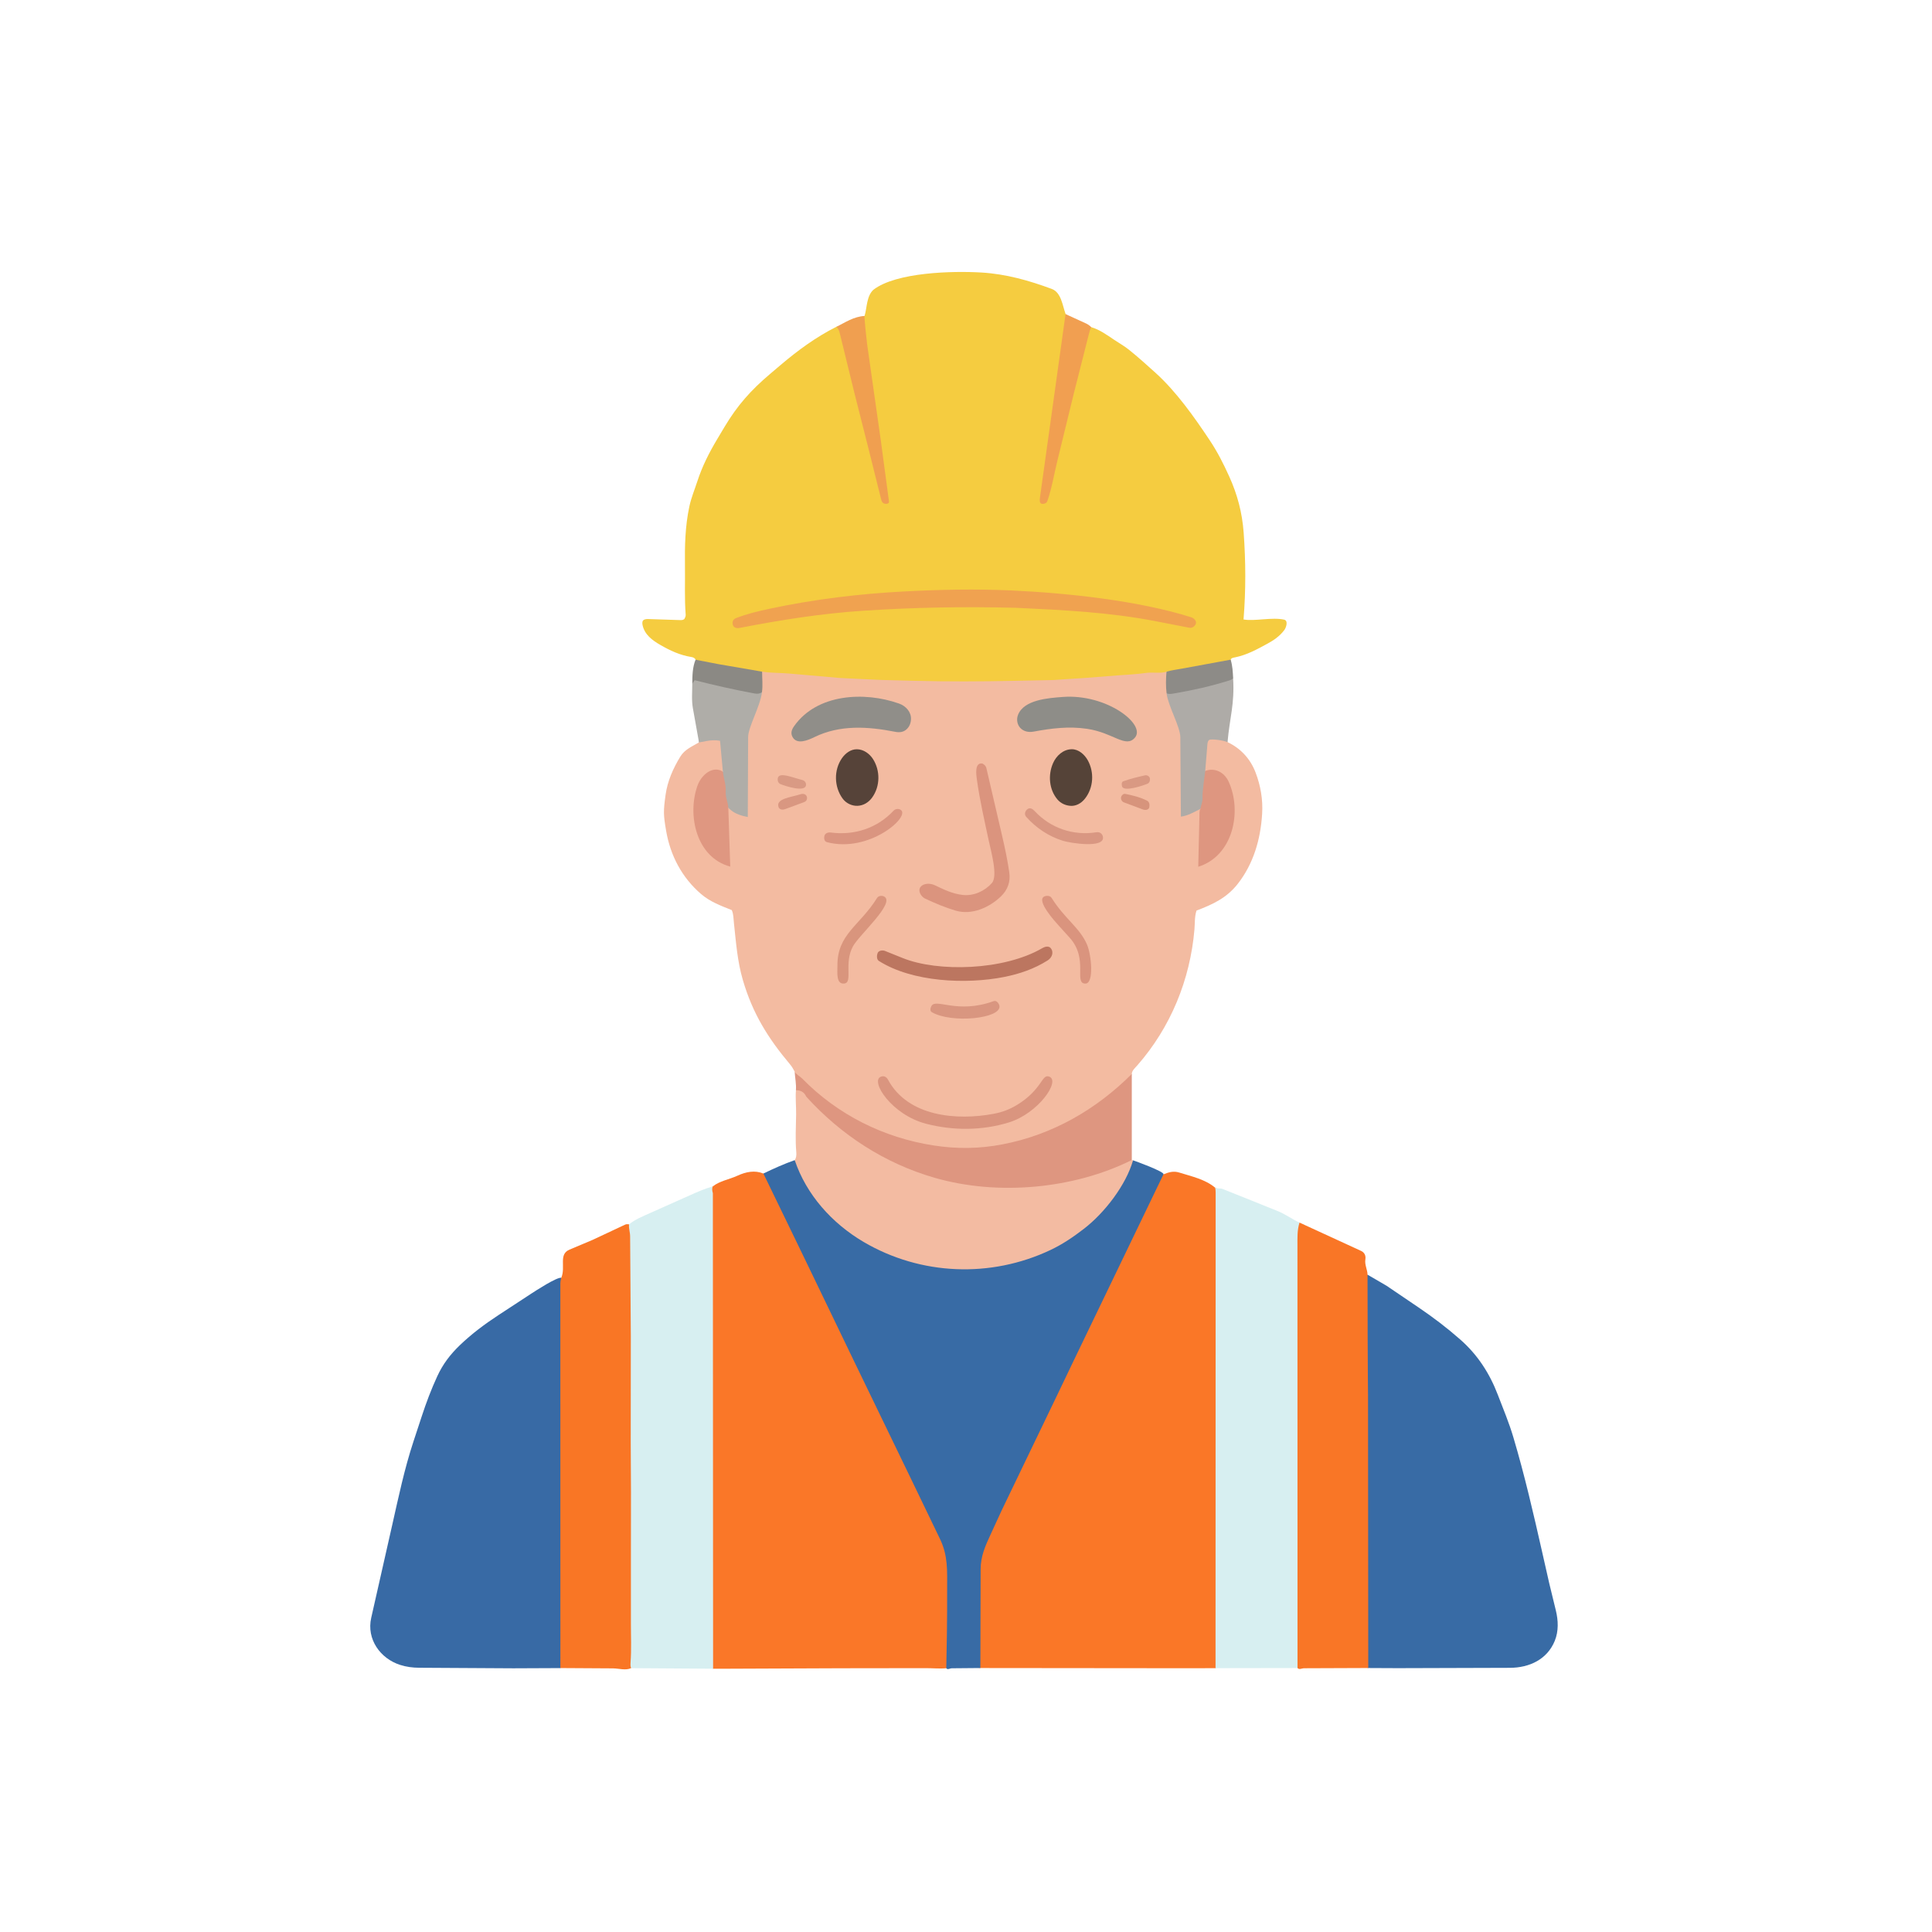
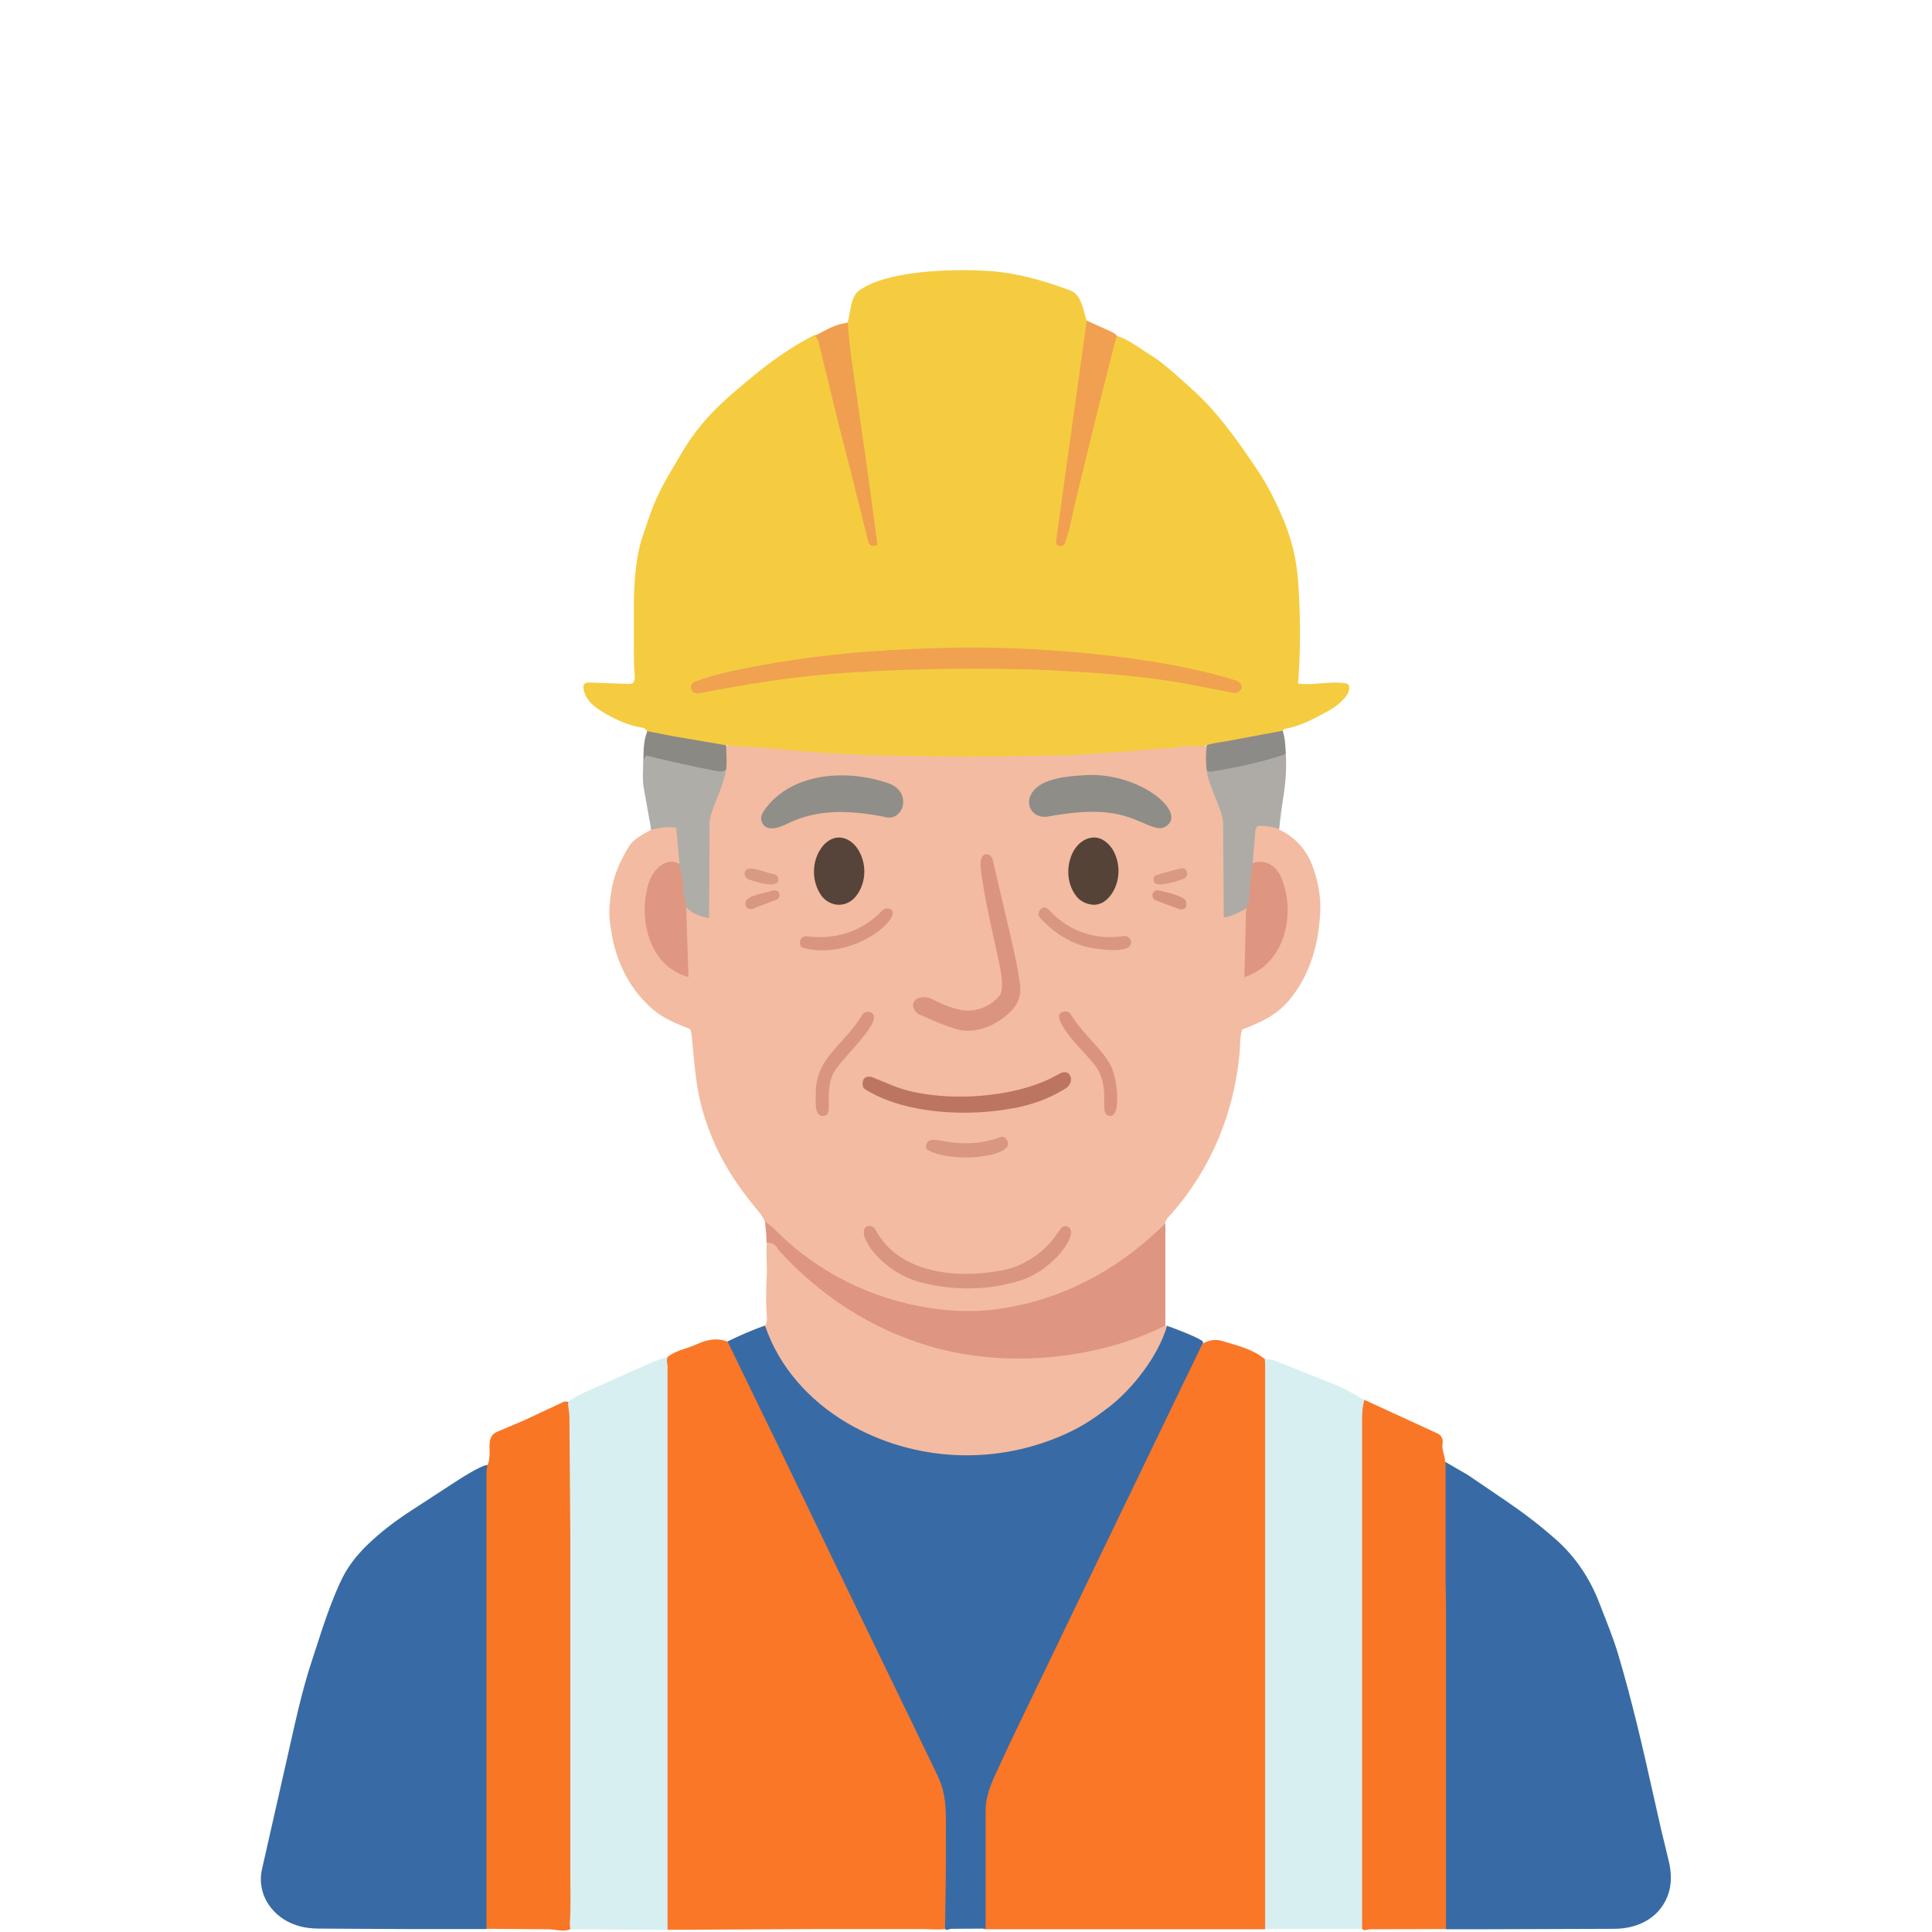
- <svg xmlns="http://www.w3.org/2000/svg" id="Layer_1" data-name="Layer 1" viewBox="0 0 850.32 850.32">
+ <svg xmlns="http://www.w3.org/2000/svg" id="Layer_1" version="1.1" viewBox="0 0 850.3 850.3">
  <defs>
    <style>
-       .cls-1 {
+       .st0 {
        fill: #fa7728;
      }

-       .cls-2 {
+       .st1 {
        fill: #fa7727;
      }

-       .cls-3 {
+       .st2 {
        fill: #554338;
      }

-       .cls-4 {
+       .st3 {
        fill: #564339;
      }

-       .cls-5 {
+       .st4 {
        fill: #f97626;
      }

-       .cls-6 {
+       .st5 {
        fill: #908e89;
      }

-       .cls-7 {
+       .st6 {
        fill: #db947e;
      }

-       .cls-8 {
+       .st7 {
        fill: #f97625;
      }

-       .cls-9 {
+       .st8 {
        fill: #f5cc40;
      }

-       .cls-10 {
+       .st9 {
        fill: #d99983;
      }

-       .cls-11 {
+       .st10 {
        fill: #386ba5;
      }

-       .cls-12 {
+       .st11 {
        fill: #d99a84;
      }

-       .cls-13 {
+       .st12 {
        fill: #d99782;
      }

-       .cls-14 {
+       .st13 {
        fill: #aeaba7;
      }

-       .cls-15 {
+       .st14 {
        fill: #da957f;
      }

-       .cls-16 {
+       .st15 {
        fill: #386aa5;
      }

-       .cls-17 {
+       .st16 {
        fill: #f3bba2;
      }

-       .cls-18 {
+       .st17 {
        fill: #df9781;
      }

-       .cls-19 {
+       .st18 {
        fill: #bc7660;
      }

-       .cls-20 {
+       .st19 {
        fill: #f19f51;
      }

-       .cls-21 {
+       .st20 {
        fill: #d9957d;
      }

-       .cls-22 {
+       .st21 {
        fill: #8d8b87;
      }

-       .cls-23 {
+       .st22 {
        fill: #da947e;
      }

-       .cls-24 {
+       .st23 {
        fill: #f0a250;
      }

-       .cls-25 {
+       .st24 {
        fill: #afada8;
      }

-       .cls-26 {
+       .st25 {
        fill: #d99781;
      }

-       .cls-27 {
+       .st26 {
        fill: #de9680;
      }

-       .cls-28 {
+       .st27 {
        fill: #8b8984;
      }

-       .cls-29 {
+       .st28 {
        fill: #8e8d88;
      }

-       .cls-30 {
+       .st29 {
        fill: #d99680;
      }

-       .cls-31 {
+       .st30 {
        fill: #f09f50;
      }

-       .cls-32 {
+       .st31 {
        fill: #d7947c;
      }

-       .cls-33 {
+       .st32 {
        fill: #da9580;
      }

-       .cls-34 {
+       .st33 {
        fill: #d7eff1;
      }

-       .cls-35 {
+       .st34 {
        fill: #f3bba1;
      }
    </style>
  </defs>
-   <path class="cls-35" d="M513.4,295.65c1.23,2.57,1.18,6.91.05,9.52l1.06.56c2.04,5.87,4,11.76,5.88,17.67l.32,34.75c2.25-.49,4.38-1.36,6.39-2.59l1.2.47.65,1.06-.56,22.75c12.83-4.57,16.24-20.13,12.72-32.28-1.39-4.79-4.26-8.84-9.7-7.58l-.93-.7c-.36-.13-.91-.33-.91-.62,0-2.06.78-12.52,1.7-13.44,1.14-1.14,4.2-.74,5.78-.42,1.9.04,2.98.66,3.25,1.84,5.68,2.7,9.99,7.25,12.32,13.38,2.21,5.81,3.26,11.9,2.88,18.12-.68,11.27-3.81,22.04-10.76,30.9-4.89,6.22-10.99,9.01-18.13,11.73-.9,2.82-.66,5.44-.91,8.37-1.9,22.12-10.48,43-25.07,59.68-1.04,1.19-2.49,2.41-2.49,3.83-.13.48-.28.95-.5,1.39s-.42.85-.73,1.15c-19.06,18.55-45.75,31.14-72.59,30.98-27.79-.16-54.3-12.63-73.53-32.12l-1.03-2.37c-.63-1.14-1.05-2.04-2.05-3.23-9.72-11.57-16.44-22.36-20.77-37.14-2.4-8.19-2.99-16.5-3.91-24.91-.22-2.04-.15-4.02-.96-5.84-4.82-1.93-9.55-3.67-13.52-7.08-8.41-7.24-13.5-16.9-15.37-27.81-1.22-7.1-1.24-8.66-.24-15.87.84-6.04,3.33-11.63,6.47-16.78,1.97-3.23,5.29-4.51,8.27-6.3-.12-.37-.14-.93.11-1,2.18-.56,8.03-1.57,9.65-.35.61.46,1.6,11.76,1.63,13.44l-.89.78-.97.55c-5.16-2.06-8.92,3.55-9.97,8.04-2.88,12.21.09,27.21,13.16,31.78l-.78-23.82.94-.61.98-.43c1.78,1.61,4.54,3.21,6.65,2.97l.22-34.72c1.86-5.87,3.8-11.74,5.81-17.6l1.16-1.12-.84-1.21-.05-6.69.94-1.16,1.37-.77c55.58,5.03,112.96,6.02,168.71.27,2.34.09,4.67.02,6.97-.21l.94.75Z" />
-   <path class="cls-9" d="M468.98,138.24l.87.71c-3.96,27.34-7.67,54.63-11.12,81.85,1.4,0,2.22-1.39,2.44-4.16,5.61-24.37,11.61-48.52,17.97-72.45l1.17-.19c3.7,1.09,6.85,3.41,10.17,5.63,2.13,1.43,4.3,2.62,6.35,4.26,4.09,3.28,7.88,6.7,11.79,10.24,9.06,8.2,16.94,19.33,23.76,29.57,3.45,5.17,6.05,10.33,8.61,15.96,3.63,7.99,5.74,16.02,6.38,24.81.92,12.72.99,25.16-.06,38.17,4.8.89,12.56-1.1,17.86.08,1.91.43.91,3.48.11,4.55-2.04,2.73-4.58,4.47-7.52,6.07-4.51,2.45-8.97,4.92-14.1,5.96-.93.19-1.73.25-2.02,1.05.07.37.08.95-.14,1-8.56,1.89-18.2,3.63-26.91,4.97l-1.18-.67c-2.81.86-6.02.1-9.05.53-4.22.61-8.2.74-12.36,1.07l-15,1.17-6.69.43-6.74.45-17.06.35c-14.76.31-29.36.37-44.11-.01l-14.21-.37-10.56-.48-8.14-.41-22.05-1.93c-4.09-.36-8.33-.22-12.02-.85l-.15.62c-9.51-1.19-19.06-2.79-28.65-4.81l-.48-1.07c-.24-.63-.93-1.03-1.83-1.17-5.1-.81-9.41-2.85-13.77-5.37-3.49-2.02-6.77-4.45-7.7-8.54-.17-.74-.25-1.62.2-2.19.31-.38,1.19-.64,1.99-.62l14.42.47c.79.03,1.59-.12,1.87-.69.16-.34.51-.99.47-1.63-.56-7.2-.22-14.1-.32-21.28-.12-8.92.06-17.72,1.95-26.48.82-3.83,2.29-7.29,3.48-10.95,2.15-6.63,5.16-12.57,8.72-18.54l3.24-5.43c5.68-9.51,11.56-16.12,20.01-23.29l4.69-3.98c7.71-6.54,15.71-12.38,24.54-16.81,1.16-.49,1.93.2,2.32,2.08,6.02,25.04,12.32,49.94,18.9,74.7l1.01.11-9.73-70.02c-.44-3.67-.81-7.33-1.05-11.02-.02-.3.56-.53.97-.65,1.09-3.56.82-8.65,3.86-11.49,10.12-7.8,34.99-8.35,47.55-7.61,10.78.63,20.99,3.52,30.96,7.22,4.18,1.55,4.7,7.18,6.1,11.04Z" />
-   <path class="cls-2" d="M534.7,522.61l1.22.83c.08,69.99.09,140.04.03,210.16l-.96.6-11.55.03-91.96-.09c-.38,0-.95-.1-.96-.33-.3-15.86-.1-32.17.61-48.02,2.41-7.41,5.36-14.54,8.84-21.4l70.97-147.42,1.12-.11c2.25-.91,4.37-1.59,6.9-.81,5.54,1.72,11.41,2.99,15.74,6.58Z" />
-   <path class="cls-1" d="M335.98,516.5l1.06-.02,78.61,162.92c1.65,4.21,2.07,8.69,2.17,13.17.28,13.09.5,28-.37,40.96l-.97.69c-2.93.3-5.89-.04-9.1-.03l-36.92.05-49.41.2c-2.63.01-4.85.02-7.2,0l-.96-.46c.13-70.34,0-140.6-.39-210.8.31-.43.71-.76,1.2-1.01,3.08-2.44,7.19-3.03,10.9-4.73s7.58-2.5,11.39-.94Z" />
-   <path class="cls-11" d="M498.68,510.69c.6.15,14,5.03,13.39,6.15l-39.27,81.5-7.88,16.45-24.07,49.99-4.86,10.56c-2.32,5.03-4.37,9.57-4.39,15.26l-.12,43.54-12.53.11c-.93,0-1.83.8-2.47-.02l.28-15.1c.12-6.61.09-13.06.1-19.69,0-8.02.44-14.66-3.13-22.07l-12.95-26.86-25.31-52.29-20.9-43.37-5.02-10.37-13.56-27.97c4.5-2.2,9.06-4.23,13.78-5.91l1.55,1.51c24.94,60.83,122.12,60.58,146.06-.42l1.31-.99Z" />
-   <path class="cls-16" d="M247.03,562.36l.77.81c-.29,56.73-.36,113.52-.22,170.4l-.96.6-20.65.09-41.44-.24c-2.97-.02-5.67-.37-8.44-1.26-8.69-2.79-14.84-11.29-12.71-20.71l9.25-40.89c2.82-12.47,5.34-24.57,9.33-36.69l3.65-11.09c2-6.09,4.16-11.84,6.84-17.65,2.46-5.35,5.71-9.61,9.96-13.69,5.24-5.03,10.89-9.24,16.99-13.24l14.2-9.3c2.31-1.51,11.46-7.45,13.44-7.13Z" />
-   <path class="cls-11" d="M602.19,734.15l-.96-.34s-.1-57.36-.31-172.09l.96-.71,8.39,4.89,14,9.49c6.55,4.44,12.49,8.95,18.45,14.19,7.61,6.68,12.93,14.91,16.53,24.36,2.41,6.3,4.88,12.11,6.83,18.69,4.97,16.73,8.81,33.43,12.66,50.45l3.13,13.82,2.9,11.91c1.07,4.41,1.26,9.1-.48,13.37-3.3,8.1-11.09,11.85-19.76,11.87l-49.3.15-13.03-.06Z" />
-   <path class="cls-34" d="M313.7,522.17c-.36.89-.32,1.69.05,3.01l.1,209.26-36.1-.24c-1.01-.05-1.33-.52-1.24-1.48.36-63.08.24-125.48-.15-188.51l-.51-4.74,1-.58c2.64-2.21,6.04-3.55,9.4-5.06l17.17-7.66c3.5-1.56,6.81-3.03,10.26-4Z" />
-   <path class="cls-34" d="M571.94,538.1c.65,1.03.71,2.33.19,3.92-.17,63.74-.21,127.58-.12,191.52l-.96.6-36.06.06.05-209.11c0-1.22-.04-1.78-.34-2.48.88.73,2.29.23,3.44.69l23.95,9.61c3.66,1.47,6.58,3.68,9.85,5.19Z" />
-   <path class="cls-5" d="M601.88,561.02l.05,20.99c0,1.7-.01,3.13,0,4.86l.1,19.16c.01,2.94.07,5.3.07,8.31l.1,119.79-28.22.11c-1.11,0-2.15.79-2.91-.12l-.03-185.5c0-3.93-.15-7.2.91-10.53l27.13,12.48c1.45.67,2.12,2.08,1.86,3.66-.4,2.47.93,4.63.94,6.78Z" />
-   <path class="cls-8" d="M276.87,538.89c-.22,1.69.45,3.37.46,5.29l.31,43.98-.04,46.88.11,21.42-.03,32.21v25.57c-.02,5.91.28,11.57-.16,17.54-.07.9-.04,1.8.25,2.4-2.43,1.14-5.27.13-8.09.11l-23.04-.14-.02-169.2c0-.98.26-2.06.43-2.61,2.01-4.77-1.33-10.27,3.6-12.35l10.14-4.27,14.38-6.75c.61-.29,1.25-.12,1.71-.1Z" />
-   <path class="cls-17" d="M498.12,510.55l.56.14c-3.11,10.9-12.51,23.12-21.63,30.14-4.72,3.63-9.27,6.74-14.66,9.3-26.31,12.48-57.22,11.22-82.29-3.52-13.97-8.21-25.25-20.87-30.33-36.02.63-.83.81-2.1.7-3.38-.5-5.68-.15-11.11-.08-16.78.04-3.72-.35-7.17-.08-10.62.51-1.22,1.67-1.21,3.49.03,34.18,41.23,93.06,53.26,141.58,30.96l2.75-.26Z" />
-   <path class="cls-27" d="M498.13,472.68v37.88c-25.58,12.75-58.94,15.83-86.72,7.83-21.99-6.33-41.28-18.85-56.57-35.75-.89-2.08-2.61-2.79-4.54-2.82.21-2.68-.39-5.44-.54-8.11.64,1.16,2.27,1.93,3.33,3.01,15.59,15.91,35.8,26.02,57.81,29.42,10.35,1.6,20.11,1.48,30.42-.5,21.98-4.23,41.21-15.38,56.81-30.96Z" />
-   <path class="cls-25" d="M335.36,304.67c-.88,6.59-6.07,15.25-6.09,19.78l-.15,35.15c-2.69-.53-5.4-1.36-7.29-2.94l-1.29-1.08-1-.53c-.79-4.8-1.53-9.63-2.23-14.49l.85-.93-1.25-13.58c-1.89-.37-3.91-.28-5.81.07l-3.45.64-2.69-15.02c-.65-3.66-.26-7.3-.27-10.81.14-.91.44-1.69.9-2.35l20.5,4.51c3.25.62,6.34,1.15,9.26,1.59Z" />
-   <path class="cls-14" d="M540.28,326.66c-1.98-.94-7.24-1.51-8.08-1.02-.42.25-.71,1.02-.78,1.78l-.97,11.87c.23.01.45.05.63.15.72.41-1.41,14.52-1.75,16.28l-1.05.32c-2.66,1.31-5.35,2.97-8.54,3.38l-.25-34.97c-.03-4.6-5.36-13.69-6.05-19.29.16-.38.42-.69.83-.74,9.08-1.19,18.6-3.18,27.39-6.24l1.06.29c.71,11.51-1.5,17.29-2.45,28.19Z" />
-   <path class="cls-20" d="M480.31,144c-.59,1.03-.87,2.24-1.21,3.59l-6.58,25.97-7.16,29.3c-1.48,6.05-2.4,11.92-4.41,17.71-.37,1.07-1.75,1.31-2.46,1.15-.95-.21-.95-1.45-.82-2.44l4.83-34.61,6.47-46.43,9.1,4.16c.89.41,1.69,1.05,2.23,1.61Z" />
-   <path class="cls-31" d="M380.5,139.07c-.16.52.86,10.42,1.15,12.49l6.02,42.33,3.6,26.87c.15,1.13-1.6,1.08-2.16.86-.44-.17-1-.68-1.2-1.48l-5.47-21.92-6.31-24.91-6.52-26.63c-.28-1.15-.75-2.26-1.52-2.81,3.89-1.95,7.71-4.57,12.41-4.8Z" />
-   <path class="cls-28" d="M335.42,295.61c.01,3.05.35,6.04-.06,9.06-.85.62-2.01.79-3.31.54-8.95-1.66-17.55-3.6-26.31-5.84l-1.04,1.55c0-3.55.09-7.26,1.43-10.56l9.97,1.93,19.31,3.32Z" />
-   <path class="cls-22" d="M541.64,290.35c.85,2.69.93,5.36,1.1,8.12-.4.55-1.02.79-1.84,1.05-7.8,2.46-15.57,4.2-23.65,5.59-1.4.24-2.66.55-3.8.05-.39-3.17-.32-6.32-.05-9.52,2.19-.67,4.38-.91,6.91-1.38l21.33-3.92Z" />
-   <path class="cls-6" d="M393.97,322.08c-12.01-2.36-24.26-3.14-35.49,2.32-2.91,1.42-7.81,3.53-9.71-.12-.85-1.63-.35-3.13.71-4.65,10.05-14.31,30.94-15.39,46.2-9.98,3.17,1.12,5.4,3.83,5.27,6.88-.08,1.93-.79,3.4-1.95,4.46-1.36,1.24-3.05,1.49-5.04,1.09Z" />
-   <path class="cls-29" d="M478.46,320.77c-8.1-1.2-15.74-.21-23.49,1.22-2.31.43-4.42-.04-5.9-1.6-1.31-1.38-1.85-3.67-1-5.8,2.62-6.59,13.17-7.37,19.77-7.85,19.32-1.41,36.63,12.11,31.68,17.9-4.1,4.8-9.44-2.14-21.06-3.87Z" />
-   <path class="cls-7" d="M407.22,395.53c-1.84-.86-3.44-3.49-2.03-5.21s4.36-1.61,6.22-.72c3.97,1.9,7.83,3.8,12.32,4.29,4.84.52,9.69-1.7,12.82-5.24,2.74-3.1-.38-13.98-1.38-18.67-1.92-9.02-3.94-17.73-5.22-26.87-.28-1.99-1.05-7.4,2.16-7.09.68.06,1.76.95,2.01,2.01l6.87,29.55c1.29,5.55,2.42,10.82,3.22,16.4.59,4.07-.67,7.65-3.69,10.56-5.01,4.82-12.72,8.36-19.88,6.26-4.71-1.39-8.98-3.21-13.42-5.28Z" />
-   <path class="cls-18" d="M318.17,339.62c.25,2.75,1.43,5.74,1.24,8.73-.18,2.72,1.06,4.86,1.14,7.22l.85,25.85c-15.06-4.07-18.96-22.72-14.46-35.53,1.73-4.92,6.75-9.08,11.23-6.28Z" />
-   <path class="cls-27" d="M528.29,356.05c.29-1.62,1.14-3.35.97-5.23-.18-1.99,1.12-10.46,1.2-11.52,4.12-1.54,8.38.47,10.34,4.82,5.95,13.16,1.86,32.62-13.42,37.36l.51-22.05c.03-1.27-.09-2.42.39-3.38Z" />
-   <path class="cls-15" d="M447.46,486.4c11.43-6.94,10.92-13.88,14.36-12.55,5.03,1.94-4.88,16.16-17.73,20.14-11.81,3.66-24.57,3.7-36.53.59-15.06-3.91-24.67-18.7-19.92-20.68,1.3-.54,2.49-.02,3.22,1.34,8.75,16.25,30.28,18.03,46.48,14.97,3.74-.71,6.92-1.88,10.12-3.82Z" />
-   <path class="cls-19" d="M441.94,429.99c-16.76,3.32-40.49,2.26-55.17-7.09-1.08-.69-.84-2.65-.51-3.44.46-1.09,2.09-1.4,3.28-.92l7.87,3.16c15.3,6.15,44.35,5.55,61.44-4.46,1.01-.59,2.65-1,3.51-.04,1.61,1.8.68,4.29-1.24,5.49-5.92,3.72-12.2,5.91-19.19,7.3Z" />
-   <path class="cls-4" d="M383.9,350.95c-1.72,2.42-4.11,3.63-6.52,3.71s-5.01-1.06-6.61-3.31c-3.67-5.14-3.83-12.46-.2-17.66,1.54-2.2,3.9-3.96,6.6-3.92,2.91.04,5.55,1.92,7.09,4.36,3.18,5.03,3.17,11.86-.36,16.82Z" />
-   <path class="cls-3" d="M477.55,351.46c-1.68,2.15-3.92,3.27-6.09,3.22s-4.52-.97-6.12-2.89c-3.61-4.35-4.15-10.67-1.88-15.88,1.44-3.3,4.49-6.12,8.27-6.15,3-.02,5.62,2.32,7.05,4.9,2.88,5.23,2.52,12.01-1.22,16.79Z" />
-   <path class="cls-21" d="M375.39,416.54c-4.05,7.42.07,15.8-3.73,16.32s-3.06-4.98-3.09-7.7c-.15-14.07,9.82-17.65,17.45-29.95.68-1.09,2.31-1.1,3.16-.61,4.96,2.87-10.97,16.76-13.8,21.94Z" />
-   <path class="cls-23" d="M478.48,415.88c1.84,4.31,3.13,17.04-.78,17.02-5.27-.02,1.53-10.86-6.92-20.2l-4.63-5.12c-1.63-1.8-10.26-11.21-6.55-13.01.94-.45,2.58-.45,3.25.63,5.78,9.28,12.38,13.01,15.64,20.67Z" />
-   <path class="cls-33" d="M396.59,356.56c3.84,3.21-14.28,18.9-32.57,14.11-1.33-.35-1.41-1.8-1.18-2.76.27-1.13,1.48-1.67,2.78-1.5,10.48,1.37,20.48-1.93,27.63-9.58.9-.96,2.43-1.03,3.34-.27Z" />
-   <path class="cls-13" d="M485.43,368.36c.87,5.14-14.31,2.72-17.63,1.69-6.29-1.96-11.84-5.7-16.14-10.54-1.04-1.17-.4-2.73.62-3.43s2.06-.23,3.12.91c6.94,7.48,16.95,10.93,27.1,9.31,1.61-.26,2.71.69,2.94,2.06Z" />
-   <path class="cls-30" d="M439.89,442.75c.8,5.6-21.12,7.78-29.76,2.74-1.06-.62-.53-2.09-.18-2.73,1.97-3.56,11.33,3.69,27.39-2.14,1.38-.5,2.42,1.25,2.55,2.13Z" />
-   <path class="cls-32" d="M504.82,352.37c1.2.6,1.18,2.07,1.01,2.95-.21,1.04-1.52,1.42-2.8.95l-8.31-3.1c-1-.37-1.41-1.32-1.35-2.11.05-.63.84-1.87,1.91-1.65,3.2.65,6.53,1.45,9.55,2.97Z" />
-   <path class="cls-26" d="M345.73,356.06c-1.57.58-2.73.17-3.09-.89-1.24-3.71,5.47-4.24,9.75-5.62,1.04-.34,2.09-.07,2.55.71.53.91.26,2.29-.92,2.72l-8.29,3.08Z" />
-   <path class="cls-12" d="M352.82,343.21c1.4.33,1.91,1.17,1.93,2.09.07,3.76-9.34.59-11.26-.2-1.15-.47-1.33-1.82-1.16-2.63.61-2.91,6.8-.12,10.48.74Z" />
-   <path class="cls-10" d="M505.09,344.91c-1.89.83-10.45,3.71-11.23,1.25-.2-.62-.41-1.97.57-2.32,3.11-1.11,6.22-1.86,9.46-2.58,1.09-.24,2,.46,2.2,1.24.18.73-.03,1.98-.99,2.41Z" />
-   <path class="cls-24" d="M446.75,267.5c-22.62-.57-44.33-.18-66.72,1.29-18.57,1.22-36.47,4.09-54.62,7.59-1.42.27-2.52-.28-2.84-1.26-.41-1.26-.04-2.53,1.34-3.06,4.93-1.91,9.74-3.06,15.02-4.18,19.59-4.16,39.03-6.52,59.06-7.57,15.87-.83,31.27-1.15,47.13-.44,24.39,1.1,56.09,4.47,79.19,11.82,1.22.39,2.22,1.54,2.08,2.53-.15,1.07-1.49,2.35-2.87,2.08l-14.77-2.87c-20.48-3.98-40.84-4.95-62-5.94Z" />
+   <path class="st34" d="M531,328.1c1.5,3.1,1.4,8.2,0,11.3l1.3.7c2.4,7,4.8,14,7,21l.4,41.3c2.7-.6,5.2-1.6,7.6-3.1l1.4.6.8,1.3-.7,27c15.2-5.4,19.3-23.9,15.1-38.3-1.7-5.7-5.1-10.5-11.5-9l-1.1-.8c-.4-.2-1.1-.4-1.1-.7,0-2.4.9-14.9,2-16,1.4-1.4,5-.9,6.9-.5,2.3,0,3.5.8,3.9,2.2,6.7,3.2,11.9,8.6,14.6,15.9,2.6,6.9,3.9,14.1,3.4,21.5-.8,13.4-4.5,26.2-12.8,36.7-5.8,7.4-13.1,10.7-21.5,13.9-1.1,3.4-.8,6.5-1.1,9.9-2.3,26.3-12.4,51.1-29.8,70.9-1.2,1.4-3,2.9-3,4.5-.2.6-.3,1.1-.6,1.7s-.5,1-.9,1.4c-22.6,22-54.3,37-86.2,36.8-33-.2-64.5-15-87.4-38.2l-1.2-2.8c-.7-1.4-1.2-2.4-2.4-3.8-11.5-13.7-19.5-26.6-24.7-44.1-2.9-9.7-3.6-19.6-4.6-29.6-.3-2.4-.2-4.8-1.1-6.9-5.7-2.3-11.3-4.4-16.1-8.4-10-8.6-16-20.1-18.3-33-1.4-8.4-1.5-10.3-.3-18.9,1-7.2,4-13.8,7.7-19.9,2.3-3.8,6.3-5.4,9.8-7.5-.1-.4-.2-1.1.1-1.2,2.6-.7,9.5-1.9,11.5-.4.7.5,1.9,14,1.9,16l-1.1.9-1.2.7c-6.1-2.4-10.6,4.2-11.8,9.6-3.4,14.5.1,32.3,15.6,37.8l-.9-28.3,1.1-.7,1.2-.5c2.1,1.9,5.4,3.8,7.9,3.5l.3-41.2c2.2-7,4.5-13.9,6.9-20.9l1.4-1.3-1-1.4v-7.9c0,0,1.1-1.4,1.1-1.4l1.6-.9c66,6,134.2,7.2,200.4.3,2.8.1,5.5,0,8.3-.2l1.1.9h0Z" />
+   <path class="st8" d="M478.3,141.1l1,.8c-4.7,32.5-9.1,64.9-13.2,97.2,1.7,0,2.6-1.7,2.9-4.9,6.7-29,13.8-57.6,21.3-86.1l1.4-.2c4.4,1.3,8.1,4.1,12.1,6.7,2.5,1.7,5.1,3.1,7.5,5.1,4.9,3.9,9.4,8,14,12.2,10.8,9.7,20.1,23,28.2,35.1,4.1,6.1,7.2,12.3,10.2,19,4.3,9.5,6.8,19,7.6,29.5,1.1,15.1,1.2,29.9,0,45.3,5.7,1.1,14.9-1.3,21.2,0,2.3.5,1.1,4.1.1,5.4-2.4,3.2-5.4,5.3-8.9,7.2-5.4,2.9-10.7,5.8-16.8,7.1-1.1.2-2.1.3-2.4,1.2,0,.4,0,1.1-.2,1.2-10.2,2.2-21.6,4.3-32,5.9l-1.4-.8c-3.3,1-7.2.1-10.8.6-5,.7-9.7.9-14.7,1.3l-17.8,1.4-7.9.5-8,.5-20.3.4c-17.5.4-34.9.4-52.4,0l-16.9-.4-12.5-.6-9.7-.5-26.2-2.3c-4.9-.4-9.9-.3-14.3-1l-.2.7c-11.3-1.4-22.6-3.3-34-5.7l-.6-1.3c-.3-.7-1.1-1.2-2.2-1.4-6.1-1-11.2-3.4-16.4-6.4-4.1-2.4-8-5.3-9.1-10.1-.2-.9-.3-1.9.2-2.6.4-.5,1.4-.8,2.4-.7l17.1.6c.9,0,1.9-.1,2.2-.8.2-.4.6-1.2.6-1.9-.7-8.6-.3-16.8-.4-25.3-.1-10.6,0-21.1,2.3-31.5,1-4.5,2.7-8.7,4.1-13,2.6-7.9,6.1-14.9,10.4-22l3.8-6.5c6.7-11.3,13.7-19.1,23.8-27.7l5.6-4.7c9.2-7.8,18.7-14.7,29.2-20,1.4-.6,2.3.2,2.8,2.5,7.2,29.7,14.6,59.3,22.5,88.7h1.2c0,.1-11.6-83.1-11.6-83.1-.5-4.4-1-8.7-1.2-13.1,0-.4.7-.6,1.2-.8,1.3-4.2,1-10.3,4.6-13.6,12-9.3,41.6-9.9,56.5-9,12.8.7,24.9,4.2,36.8,8.6,5,1.8,5.6,8.5,7.2,13.1h0Z" />
+   <path class="st1" d="M556.3,597.7l1.4,1c0,83.1.1,166.4,0,249.7l-1.1.7h-13.7s-109.2,0-109.2,0c-.5,0-1.1-.1-1.1-.4-.4-18.8-.1-38.2.7-57,2.9-8.8,6.4-17.3,10.5-25.4l84.3-175.1h1.3c2.7-1.2,5.2-2,8.2-1.1,6.6,2,13.6,3.6,18.7,7.8h0Z" />
+   <path class="st0" d="M320.3,590.4h1.3s93.4,193.5,93.4,193.5c2,5,2.5,10.3,2.6,15.6.3,15.6.6,33.3-.4,48.7l-1.2.8c-3.5.4-7,0-10.8,0h-43.9c0,0-58.7.3-58.7.3-3.1,0-5.8,0-8.6,0l-1.1-.5c.2-83.6,0-167-.5-250.4.4-.5.8-.9,1.4-1.2,3.7-2.9,8.5-3.6,12.9-5.6s9-3,13.5-1.1h0Z" />
+   <path class="st10" d="M513.6,583.5c.7.2,16.6,6,15.9,7.3l-46.7,96.8-9.4,19.5-28.6,59.4-5.8,12.5c-2.8,6-5.2,11.4-5.2,18.1v51.7c-.1,0-15,.1-15,.1-1.1,0-2.2,1-2.9,0l.3-17.9c.1-7.9.1-15.5.1-23.4,0-9.5.5-17.4-3.7-26.2l-15.4-31.9-30.1-62.1-24.8-51.5-6-12.3-16.1-33.2c5.3-2.6,10.8-5,16.4-7l1.8,1.8c29.6,72.3,145.1,72,173.5-.5l1.6-1.2h0Z" />
+   <path class="st15" d="M214.6,644.9l.9,1c-.3,67.4-.4,134.9-.3,202.4l-1.1.7h-24.5c0,.1-49.2-.2-49.2-.2-3.5,0-6.7-.4-10-1.5-10.3-3.3-17.6-13.4-15.1-24.6l11-48.6c3.4-14.8,6.3-29.2,11.1-43.6l4.3-13.2c2.4-7.2,4.9-14.1,8.1-21,2.9-6.4,6.8-11.4,11.8-16.3,6.2-6,12.9-11,20.2-15.7l16.9-11c2.7-1.8,13.6-8.9,16-8.5h0Z" />
+   <path class="st10" d="M636.5,849l-1.1-.4s-.1-68.1-.4-204.4l1.1-.8,10,5.8,16.6,11.3c7.8,5.3,14.8,10.6,21.9,16.9,9,7.9,15.4,17.7,19.6,28.9,2.9,7.5,5.8,14.4,8.1,22.2,5.9,19.9,10.5,39.7,15,59.9l3.7,16.4,3.4,14.1c1.3,5.2,1.5,10.8-.6,15.9-3.9,9.6-13.2,14.1-23.5,14.1l-58.6.2h-15.5c0,0,0,0,0,0Z" />
+   <path class="st33" d="M293.8,597.2c-.4,1.1-.4,2,0,3.6v248.6c.1,0-42.8-.3-42.8-.3-1.2,0-1.6-.6-1.5-1.8.4-74.9.3-149.1-.2-223.9l-.6-5.6,1.2-.7c3.1-2.6,7.2-4.2,11.2-6l20.4-9.1c4.2-1.9,8.1-3.6,12.2-4.8h0Z" />
+   <path class="st33" d="M600.6,616.1c.8,1.2.8,2.8.2,4.7-.2,75.7-.2,151.6-.1,227.5l-1.1.7h-42.8c0,0,0-248.3,0-248.3,0-1.4,0-2.1-.4-2.9,1,.9,2.7.3,4.1.8l28.5,11.4c4.3,1.7,7.8,4.4,11.7,6.2h0Z" />
+   <path class="st4" d="M636.2,643.3v24.9c0,2,0,3.7,0,5.8v22.8c.1,3.5.2,6.3.2,9.9v142.3c.1,0-33.4.1-33.4.1-1.3,0-2.6.9-3.5-.1v-220.4c0-4.7-.2-8.6,1-12.5l32.2,14.8c1.7.8,2.5,2.5,2.2,4.3-.5,2.9,1.1,5.5,1.1,8.1h0Z" />
+   <path class="st7" d="M250.1,617c-.3,2,.5,4,.5,6.3l.4,52.2v55.7s0,25.4,0,25.4v38.3s0,30.4,0,30.4c0,7,.3,13.7-.2,20.8,0,1.1,0,2.1.3,2.9-2.9,1.4-6.3.2-9.6.1l-27.4-.2v-201c0-1.2.3-2.4.5-3.1,2.4-5.7-1.6-12.2,4.3-14.7l12-5.1,17.1-8c.7-.3,1.5-.1,2-.1h0Z" />
+   <path class="st16" d="M512.9,583.4l.7.2c-3.7,12.9-14.9,27.5-25.7,35.8-5.6,4.3-11,8-17.4,11-31.3,14.8-68,13.3-97.8-4.2-16.6-9.8-30-24.8-36-42.8.7-1,1-2.5.8-4-.6-6.7-.2-13.2,0-19.9,0-4.4-.4-8.5,0-12.6.6-1.4,2-1.4,4.1,0,40.6,49,110.6,63.3,168.2,36.8l3.3-.3h0Z" />
+   <path class="st26" d="M512.9,538.4v45c-30.4,15.1-70,18.8-103,9.3-26.1-7.5-49-22.4-67.2-42.5-1.1-2.5-3.1-3.3-5.4-3.4.2-3.2-.5-6.5-.6-9.6.8,1.4,2.7,2.3,4,3.6,18.5,18.9,42.5,30.9,68.7,34.9,12.3,1.9,23.9,1.8,36.1-.6,26.1-5,49-18.3,67.5-36.8h0Z" />
+   <path class="st24" d="M319.5,338.8c-1,7.8-7.2,18.1-7.2,23.5l-.2,41.8c-3.2-.6-6.4-1.6-8.7-3.5l-1.5-1.3-1.2-.6c-.9-5.7-1.8-11.4-2.6-17.2l1-1.1-1.5-16.1c-2.2-.4-4.6-.3-6.9,0l-4.1.8-3.2-17.8c-.8-4.3-.3-8.7-.3-12.8.2-1.1.5-2,1.1-2.8l24.4,5.4c3.9.7,7.5,1.4,11,1.9h0Z" />
+   <path class="st13" d="M563,364.9c-2.4-1.1-8.6-1.8-9.6-1.2-.5.3-.8,1.2-.9,2.1l-1.2,14.1c.3,0,.5,0,.7.2.9.5-1.7,17.2-2.1,19.3l-1.2.4c-3.2,1.6-6.4,3.5-10.1,4l-.3-41.5c0-5.5-6.4-16.3-7.2-22.9.2-.5.5-.8,1-.9,10.8-1.4,22.1-3.8,32.5-7.4l1.3.3c.8,13.7-1.8,20.5-2.9,33.5h0Z" />
+   <path class="st19" d="M491.7,147.9c-.7,1.2-1,2.7-1.4,4.3l-7.8,30.9-8.5,34.8c-1.8,7.2-2.9,14.2-5.2,21-.4,1.3-2.1,1.6-2.9,1.4-1.1-.2-1.1-1.7-1-2.9l5.7-41.1,7.7-55.2,10.8,4.9c1.1.5,2,1.2,2.6,1.9h0Z" />
+   <path class="st30" d="M373.2,142.1c-.2.6,1,12.4,1.4,14.8l7.2,50.3,4.3,31.9c.2,1.3-1.9,1.3-2.6,1-.5-.2-1.2-.8-1.4-1.8l-6.5-26-7.5-29.6-7.7-31.6c-.3-1.4-.9-2.7-1.8-3.3,4.6-2.3,9.2-5.4,14.7-5.7Z" />
+   <path class="st27" d="M319.6,328c0,3.6.4,7.2,0,10.8-1,.7-2.4.9-3.9.6-10.6-2-20.8-4.3-31.3-6.9l-1.2,1.8c0-4.2.1-8.6,1.7-12.5l11.8,2.3,22.9,3.9h0Z" />
+   <path class="st21" d="M564.6,321.8c1,3.2,1.1,6.4,1.3,9.6-.5.7-1.2.9-2.2,1.2-9.3,2.9-18.5,5-28.1,6.6-1.7.3-3.2.7-4.5,0-.5-3.8-.4-7.5,0-11.3,2.6-.8,5.2-1.1,8.2-1.6l25.3-4.7h0Z" />
+   <path class="st5" d="M389.2,359.5c-14.3-2.8-28.8-3.7-42.2,2.8-3.5,1.7-9.3,4.2-11.5-.1-1-1.9-.4-3.7.8-5.5,11.9-17,36.8-18.3,54.9-11.9,3.8,1.3,6.4,4.5,6.3,8.2,0,2.3-.9,4-2.3,5.3-1.6,1.5-3.6,1.8-6,1.3h0Z" />
+   <path class="st28" d="M489.5,357.9c-9.6-1.4-18.7-.2-27.9,1.4-2.7.5-5.3,0-7-1.9-1.6-1.6-2.2-4.4-1.2-6.9,3.1-7.8,15.6-8.8,23.5-9.3,23-1.7,43.5,14.4,37.6,21.3-4.9,5.7-11.2-2.5-25-4.6Z" />
+   <path class="st6" d="M404.9,446.7c-2.2-1-4.1-4.1-2.4-6.2s5.2-1.9,7.4-.9c4.7,2.3,9.3,4.5,14.6,5.1,5.7.6,11.5-2,15.2-6.2,3.3-3.7-.5-16.6-1.6-22.2-2.3-10.7-4.7-21.1-6.2-31.9-.3-2.4-1.2-8.8,2.6-8.4.8,0,2.1,1.1,2.4,2.4l8.2,35.1c1.5,6.6,2.9,12.9,3.8,19.5.7,4.8-.8,9.1-4.4,12.5-6,5.7-15.1,9.9-23.6,7.4-5.6-1.7-10.7-3.8-15.9-6.3h0Z" />
+   <path class="st17" d="M299.1,380.3c.3,3.3,1.7,6.8,1.5,10.4-.2,3.2,1.3,5.8,1.4,8.6l1,30.7c-17.9-4.8-22.5-27-17.2-42.2,2.1-5.8,8-10.8,13.3-7.5h0Z" />
+   <path class="st26" d="M548.7,399.8c.3-1.9,1.4-4,1.2-6.2-.2-2.4,1.3-12.4,1.4-13.7,4.9-1.8,10,.6,12.3,5.7,7.1,15.6,2.2,38.8-15.9,44.4l.6-26.2c0-1.5-.1-2.9.5-4h0Z" />
+   <path class="st14" d="M452.7,554.7c13.6-8.2,13-16.5,17.1-14.9,6,2.3-5.8,19.2-21.1,23.9-14,4.3-29.2,4.4-43.4.7-17.9-4.6-29.3-22.2-23.7-24.6,1.5-.6,3,0,3.8,1.6,10.4,19.3,36,21.4,55.2,17.8,4.4-.8,8.2-2.2,12-4.5h0Z" />
+   <path class="st18" d="M446.1,487.7c-19.9,3.9-48.1,2.7-65.5-8.4-1.3-.8-1-3.1-.6-4.1.5-1.3,2.5-1.7,3.9-1.1l9.3,3.8c18.2,7.3,52.7,6.6,73-5.3,1.2-.7,3.1-1.2,4.2,0,1.9,2.1.8,5.1-1.5,6.5-7,4.4-14.5,7-22.8,8.7h0Z" />
+   <path class="st3" d="M377.2,393.8c-2,2.9-4.9,4.3-7.7,4.4s-6-1.3-7.9-3.9c-4.4-6.1-4.5-14.8-.2-21,1.8-2.6,4.6-4.7,7.8-4.7,3.5,0,6.6,2.3,8.4,5.2,3.8,6,3.8,14.1-.4,20h0Z" />
+   <path class="st2" d="M488.5,394.4c-2,2.6-4.7,3.9-7.2,3.8s-5.4-1.2-7.3-3.4c-4.3-5.2-4.9-12.7-2.2-18.9,1.7-3.9,5.3-7.3,9.8-7.3,3.6,0,6.7,2.8,8.4,5.8,3.4,6.2,3,14.3-1.4,19.9h0Z" />
+   <path class="st20" d="M367.1,471.7c-4.8,8.8,0,18.8-4.4,19.4s-3.6-5.9-3.7-9.1c-.2-16.7,11.7-21,20.7-35.6.8-1.3,2.7-1.3,3.8-.7,5.9,3.4-13,19.9-16.4,26.1h0Z" />
+   <path class="st22" d="M489.6,470.9c2.2,5.1,3.7,20.2-.9,20.2-6.3,0,1.8-12.9-8.2-24l-5.5-6.1c-1.9-2.1-12.2-13.3-7.8-15.5,1.1-.5,3.1-.5,3.9.7,6.9,11,14.7,15.5,18.6,24.6h0Z" />
+   <path class="st32" d="M392.3,400.4c4.6,3.8-17,22.5-38.7,16.8-1.6-.4-1.7-2.1-1.4-3.3.3-1.3,1.8-2,3.3-1.8,12.4,1.6,24.3-2.3,32.8-11.4,1.1-1.1,2.9-1.2,4-.3Z" />
+   <path class="st12" d="M497.8,414.4c1,6.1-17,3.2-20.9,2-7.5-2.3-14.1-6.8-19.2-12.5-1.2-1.4-.5-3.2.7-4.1s2.4-.3,3.7,1.1c8.2,8.9,20.1,13,32.2,11.1,1.9-.3,3.2.8,3.5,2.4h0Z" />
+   <path class="st29" d="M443.7,502.8c1,6.7-25.1,9.2-35.4,3.3-1.3-.7-.6-2.5-.2-3.2,2.3-4.2,13.5,4.4,32.5-2.5,1.6-.6,2.9,1.5,3,2.5h0Z" />
+   <path class="st31" d="M520.8,395.4c1.4.7,1.4,2.5,1.2,3.5-.2,1.2-1.8,1.7-3.3,1.1l-9.9-3.7c-1.2-.4-1.7-1.6-1.6-2.5,0-.7,1-2.2,2.3-2,3.8.8,7.8,1.7,11.3,3.5h0Z" />
+   <path class="st25" d="M331.9,399.8c-1.9.7-3.2.2-3.7-1.1-1.5-4.4,6.5-5,11.6-6.7,1.2-.4,2.5,0,3,.8.6,1.1.3,2.7-1.1,3.2l-9.8,3.7h0Z" />
+   <path class="st11" d="M340.3,384.6c1.7.4,2.3,1.4,2.3,2.5,0,4.5-11.1.7-13.4-.2-1.4-.6-1.6-2.2-1.4-3.1.7-3.5,8.1-.1,12.4.9h0Z" />
+   <path class="st9" d="M521.2,386.6c-2.2,1-12.4,4.4-13.3,1.5-.2-.7-.5-2.3.7-2.8,3.7-1.3,7.4-2.2,11.2-3.1,1.3-.3,2.4.5,2.6,1.5.2.9,0,2.4-1.2,2.9h0Z" />
+   <path class="st23" d="M451.9,294.6c-26.9-.7-52.7-.2-79.3,1.5-22.1,1.4-43.3,4.9-64.9,9-1.7.3-3-.3-3.4-1.5-.5-1.5,0-3,1.6-3.6,5.9-2.3,11.6-3.6,17.8-5,23.3-4.9,46.4-7.7,70.2-9,18.9-1,37.1-1.4,56-.5,29,1.3,66.6,5.3,94.1,14,1.4.5,2.6,1.8,2.5,3-.2,1.3-1.8,2.8-3.4,2.5l-17.5-3.4c-24.3-4.7-48.5-5.9-73.7-7.1h0Z" />
</svg>
